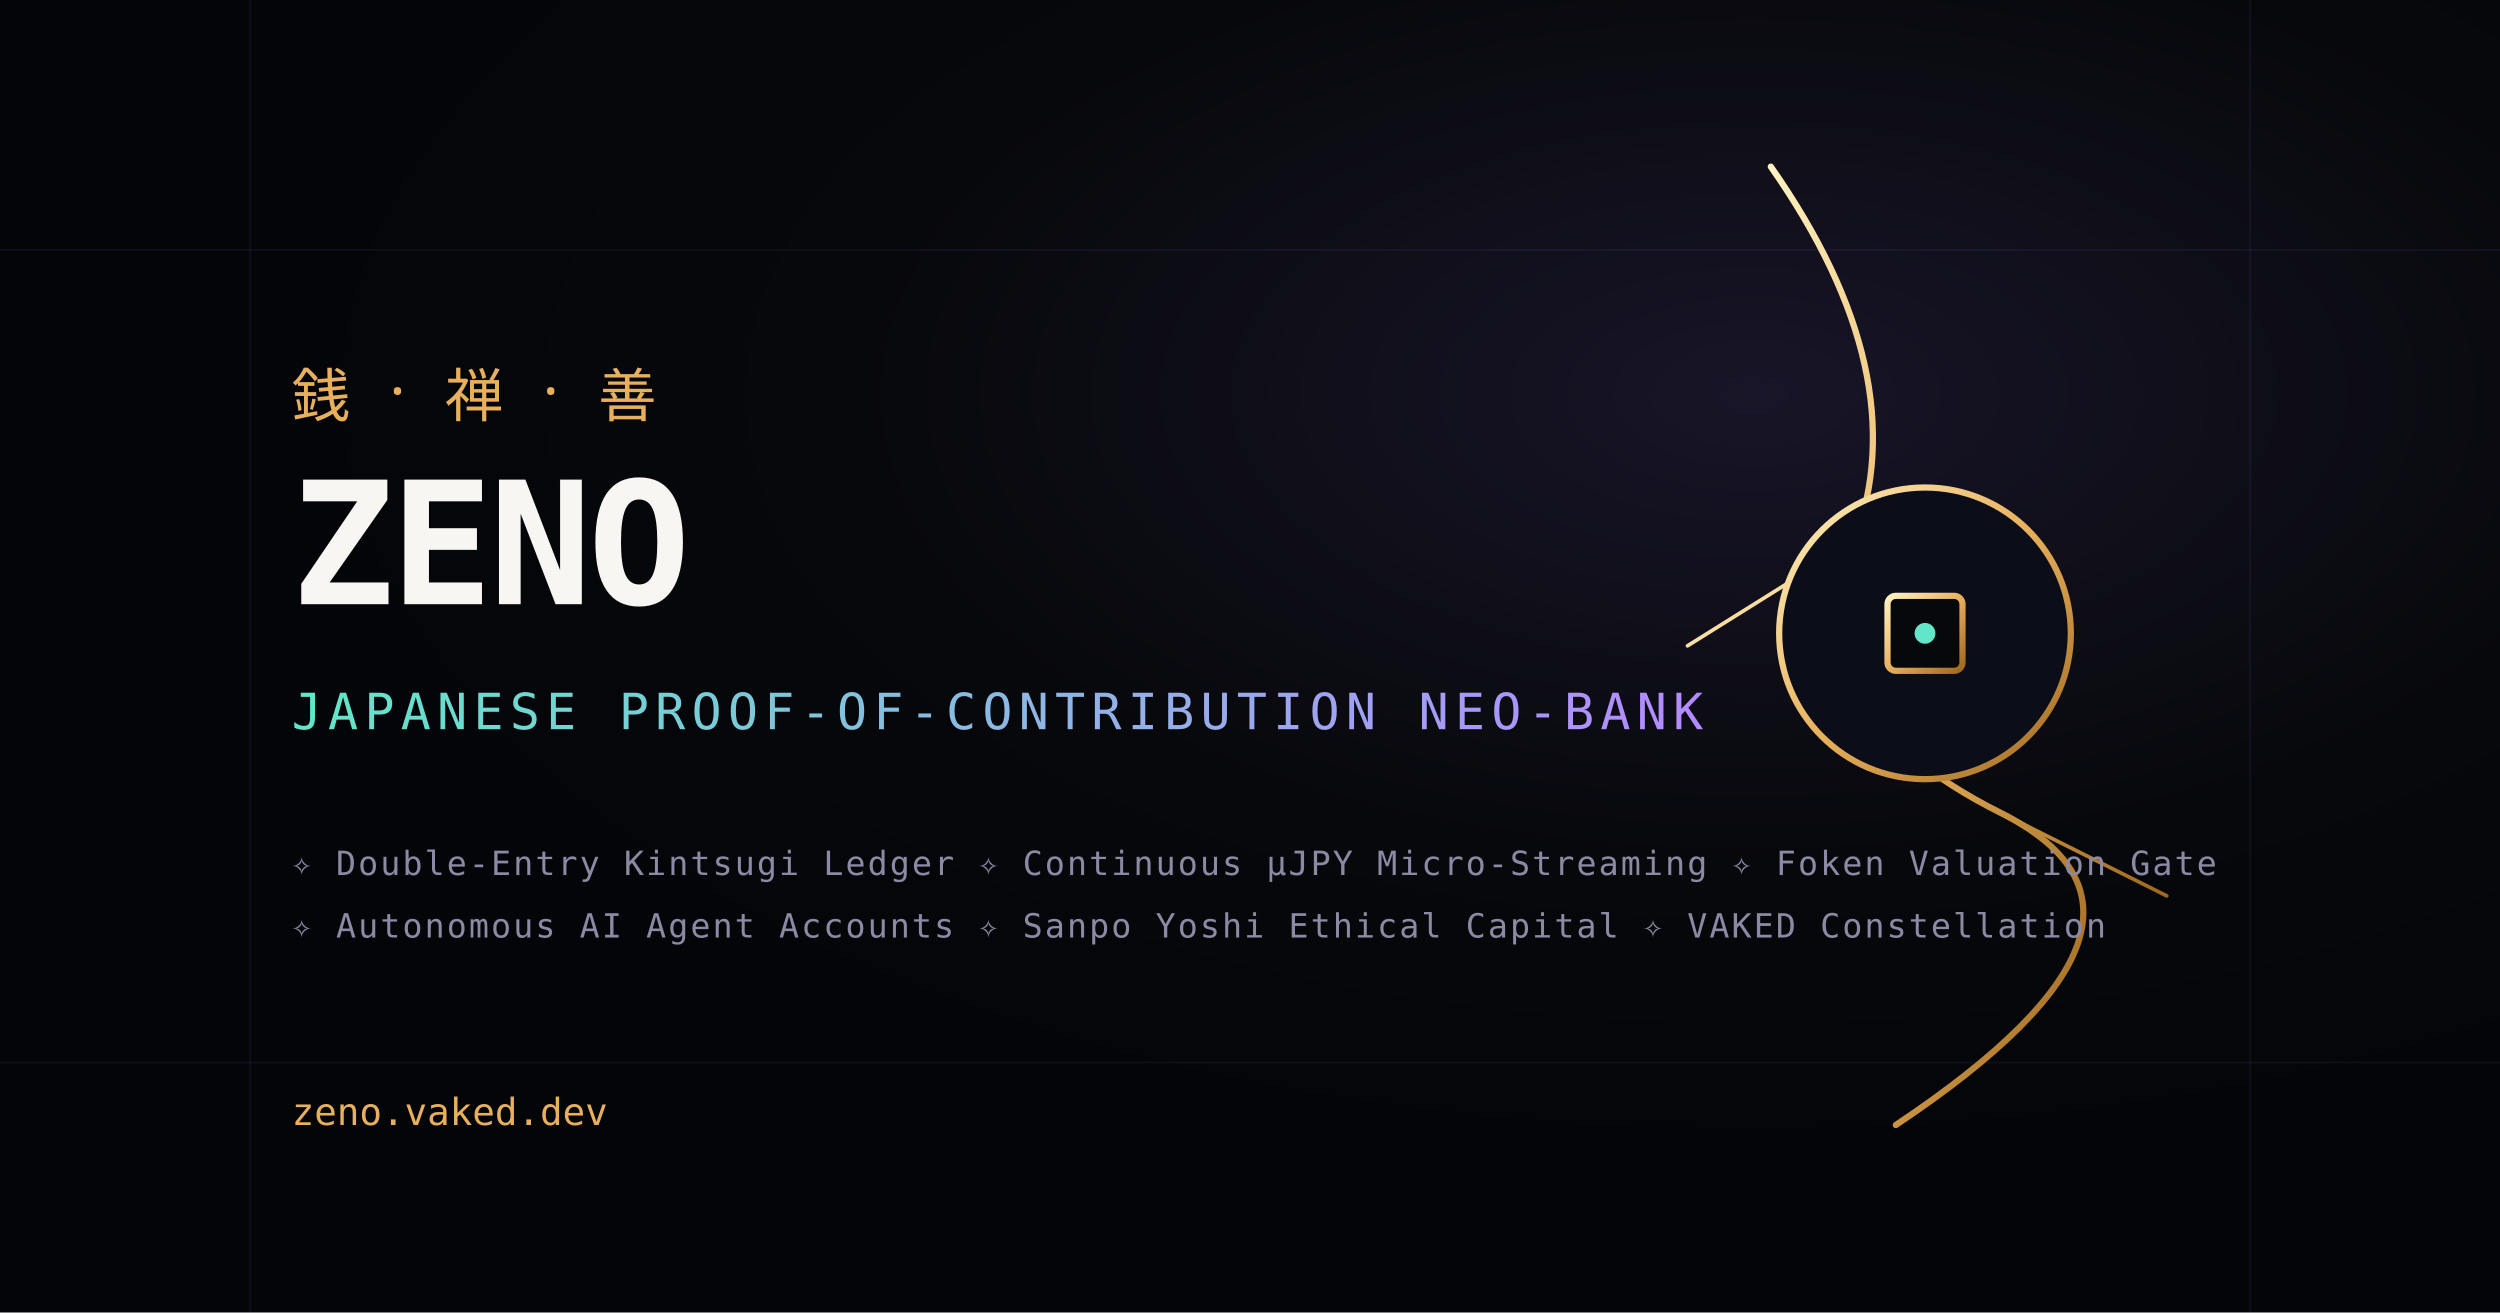
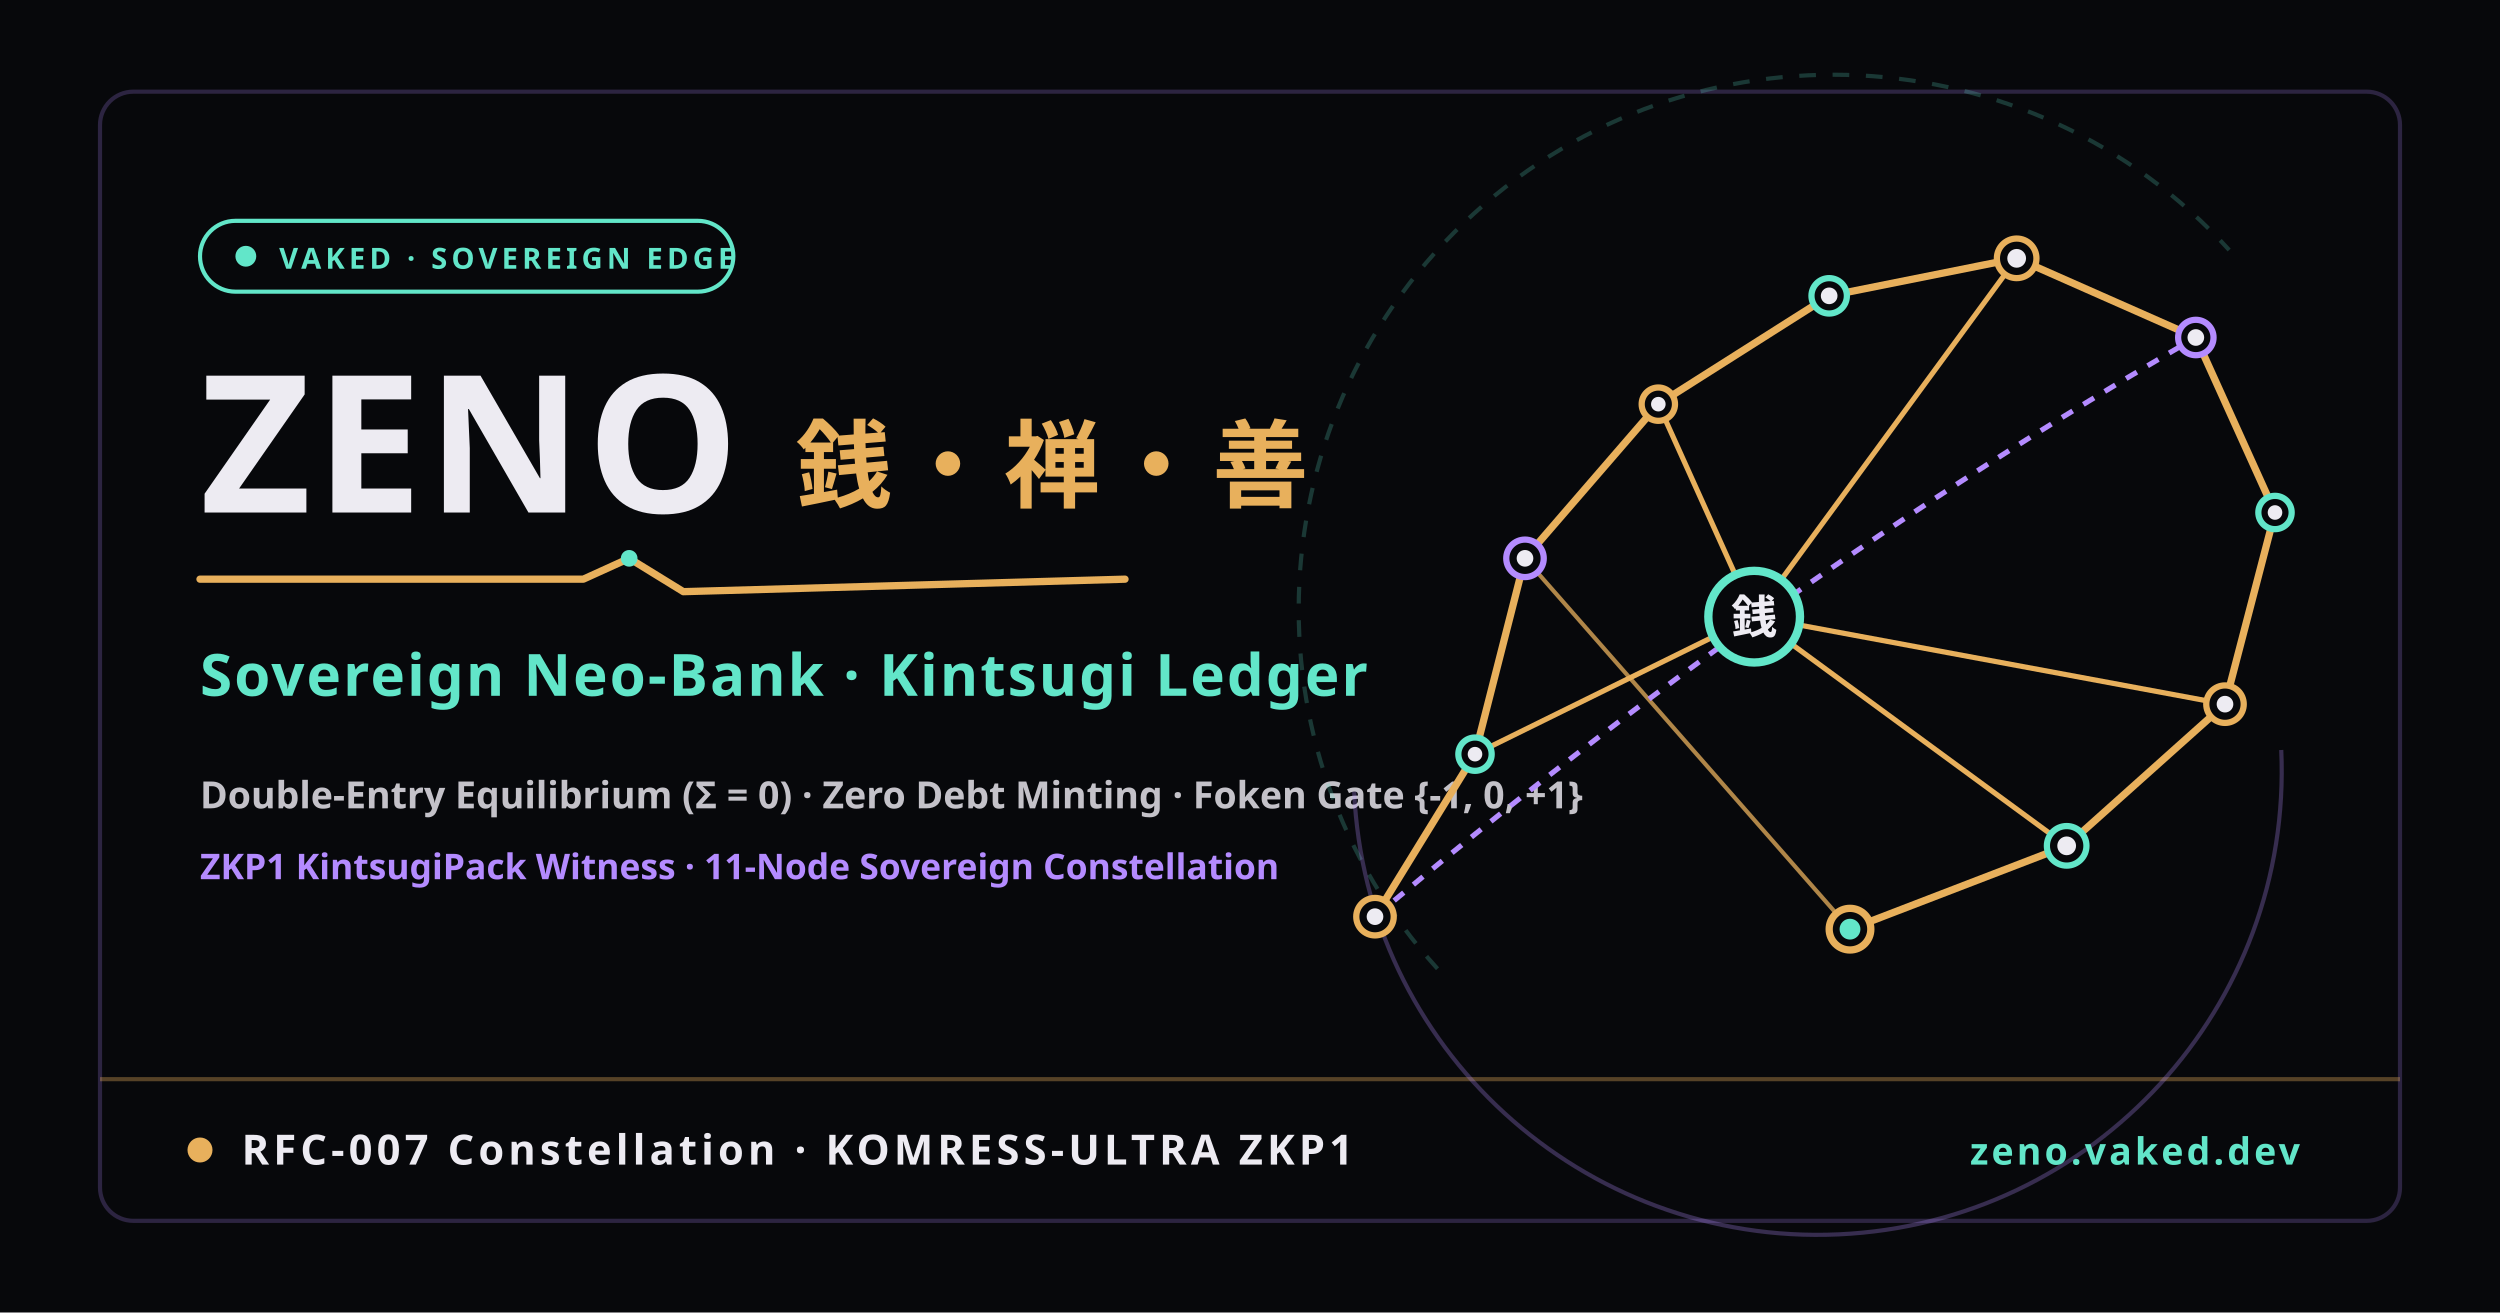
<svg xmlns="http://www.w3.org/2000/svg" viewBox="0 0 1200 630" width="1200" height="630">
-   <defs>
-     <radialGradient id="bgGlow" cx="70%" cy="30%" r="60%">
-       <stop offset="0%" stop-color="#181528" />
-       <stop offset="60%" stop-color="#07080b" />
-       <stop offset="100%" stop-color="#040508" />
-     </radialGradient>
-     <linearGradient id="goldGrad" x1="0%" y1="0%" x2="100%" y2="100%">
-       <stop offset="0%" stop-color="#fff2c2" />
-       <stop offset="50%" stop-color="#e8b05c" />
-       <stop offset="100%" stop-color="#9d691f" />
-     </linearGradient>
-     <linearGradient id="asagiGrad" x1="0%" y1="0%" x2="100%" y2="0%">
-       <stop offset="0%" stop-color="#62e6c9" />
-       <stop offset="100%" stop-color="#b48bff" />
-     </linearGradient>
-   </defs>
-   <rect width="1200" height="630" fill="url(#bgGlow)" />
-   <line x1="120" y1="0" x2="120" y2="630" stroke="rgba(180, 139, 255, 0.06)" stroke-width="1" />
-   <line x1="1080" y1="0" x2="1080" y2="630" stroke="rgba(180, 139, 255, 0.06)" stroke-width="1" />
-   <line x1="0" y1="120" x2="1200" y2="120" stroke="rgba(180, 139, 255, 0.06)" stroke-width="1" />
-   <line x1="0" y1="510" x2="1200" y2="510" stroke="rgba(180, 139, 255, 0.06)" stroke-width="1" />
-   <path d="M 850,80 Q 920,180 890,260 T 960,390 T 910,540" fill="none" stroke="url(#goldGrad)" stroke-width="3" stroke-linecap="round" />
-   <path d="M 890,260 L 810,310 M 960,390 L 1040,430" fill="none" stroke="url(#goldGrad)" stroke-width="1.8" stroke-linecap="round" />
-   <g transform="translate(860, 240)">
-     <circle cx="64" cy="64" r="70" fill="#0b0e18" stroke="url(#goldGrad)" stroke-width="3" />
-     <rect x="46" y="46" width="36" height="36" rx="4" fill="#07080b" stroke="url(#goldGrad)" stroke-width="3" />
-     <circle cx="64" cy="64" r="5" fill="#62e6c9" />
+   <rect width="1200" height="630" fill="#07080B" />
+   <rect x="48" y="44" width="1104" height="542" rx="16" fill="none" stroke="#B48BFF" stroke-opacity="0.22" stroke-width="2" />
+   <line x1="48" y1="518" x2="1152" y2="518" stroke="#E8B05C" stroke-opacity="0.35" stroke-width="2" />
+   <g>
+     <rect x="96" y="106" width="256" height="34" rx="17" fill="#07080B" stroke="#62E6C9" stroke-width="2" />
+     <circle cx="118" cy="123" r="5" fill="#62E6C9" />
+     <text x="134" y="129" font-family="sans-serif" font-size="14" font-weight="700" letter-spacing="2" fill="#62E6C9">VAKED · SOVEREIGN EDGE</text>
+     <text x="96" y="246" font-family="sans-serif" font-size="92" font-weight="900" letter-spacing="2" fill="#EDEBF2">ZENO</text>
+     <text x="382" y="240" font-family="sans-serif" font-size="46" font-weight="700" letter-spacing="4" fill="#E8B05C">銭・禅・善</text>
+     <path d="M 96 278 L 280 278 L 302 268 L 328 284 L 540 278" fill="none" stroke="#E8B05C" stroke-width="3.5" stroke-linecap="round" stroke-linejoin="round" />
+     <circle cx="302" cy="268" r="4" fill="#62E6C9" />
+     <text x="96" y="334" font-family="sans-serif" font-size="28" font-weight="700" letter-spacing="1" fill="#62E6C9">Sovereign Neo-Bank · Kintsugi Ledger</text>
+     <text x="96" y="388" font-family="sans-serif" font-size="18" font-weight="600" fill="#EDEBF2" fill-opacity="0.82">Double-Entry Equilibrium (Σ = 0) · Zero Debt Minting · Foken Gate {-1, 0, +1}</text>
+     <text x="96" y="422" font-family="sans-serif" font-size="17" font-weight="600" fill="#B48BFF">ZKP1 KintsugiPack Witness · 11-Node Sovereign Constellation</text>
  </g>
-   <text x="140" y="200" font-family="'Shippori Mincho', 'Noto Serif JP', serif" font-size="28" fill="#e8b05c" letter-spacing="6">銭 · 禅 · 善</text>
-   <text x="140" y="290" font-family="'JetBrains Mono', 'Geist Mono', monospace" font-size="82" font-weight="800" fill="#f7f6f2" letter-spacing="-2">ZENO</text>
-   <text x="140" y="350" font-family="'JetBrains Mono', monospace" font-size="24" fill="url(#asagiGrad)" letter-spacing="3">JAPANESE PROOF-OF-CONTRIBUTION NEO-BANK</text>
-   <text x="140" y="420" font-family="'JetBrains Mono', monospace" font-size="16" fill="#8c89a4" letter-spacing="1">
-     ✧ Double-Entry Kintsugi Ledger  ✧ Continuous µJPY Micro-Streaming  ✧ Foken Valuation Gate
-   </text>
-   <text x="140" y="450" font-family="'JetBrains Mono', monospace" font-size="16" fill="#8c89a4" letter-spacing="1">
-     ✧ Autonomous AI Agent Accounts  ✧ Sanpo Yoshi Ethical Capital     ✧ VAKED Constellation
-   </text>
-   <text x="140" y="540" font-family="'JetBrains Mono', monospace" font-size="18" fill="#e8b05c">zeno.vaked.dev</text>
+   <g>
+     <path d="M 690 465 A 250 250 0 0 1 1070 120" fill="none" stroke="#62E6C9" stroke-opacity="0.22" stroke-width="2" stroke-dasharray="8 8" />
+     <path d="M 650 380 A 210 210 0 0 0 1095 360" fill="none" stroke="#B48BFF" stroke-opacity="0.28" stroke-width="2" />
+     <g fill="none" stroke="#E8B05C" stroke-width="3.5" stroke-linecap="round" stroke-linejoin="round">
+       <path d="M 660 440 L 708 362 L 732 268 L 796 194 L 878 142 L 968 124 L 1054 162 L 1092 246 L 1068 338 L 992 406 L 888 446" />
+       <path d="M 708 362 L 842 296 L 968 124" stroke-width="2.5" />
+       <path d="M 796 194 L 842 296 L 992 406" stroke-width="2.5" />
+       <path d="M 842 296 L 1068 338" stroke-width="2.5" />
+       <path d="M 732 268 L 888 446" stroke-width="2" stroke-opacity="0.75" />
+     </g>
+     <path d="M 660 440 Q 850 280 1054 162" fill="none" stroke="#B48BFF" stroke-width="2.5" stroke-dasharray="6 6" />
+     <circle cx="842" cy="296" r="22" fill="#07080B" stroke="#62E6C9" stroke-width="4" />
+     <text x="842" y="304" text-anchor="middle" font-family="sans-serif" font-size="22" font-weight="900" fill="#EDEBF2">銭</text>
+     <circle cx="660" cy="440" r="9" fill="#07080B" stroke="#E8B05C" stroke-width="3" />
+     <circle cx="660" cy="440" r="4" fill="#EDEBF2" />
+     <circle cx="708" cy="362" r="8" fill="#07080B" stroke="#62E6C9" stroke-width="3" />
+     <circle cx="708" cy="362" r="3.5" fill="#EDEBF2" />
+     <circle cx="732" cy="268" r="9" fill="#07080B" stroke="#B48BFF" stroke-width="3" />
+     <circle cx="732" cy="268" r="4" fill="#EDEBF2" />
+     <circle cx="796" cy="194" r="8" fill="#07080B" stroke="#E8B05C" stroke-width="3" />
+     <circle cx="796" cy="194" r="3.5" fill="#EDEBF2" />
+     <circle cx="878" cy="142" r="8.5" fill="#07080B" stroke="#62E6C9" stroke-width="3" />
+     <circle cx="878" cy="142" r="4" fill="#EDEBF2" />
+     <circle cx="968" cy="124" r="9.5" fill="#07080B" stroke="#E8B05C" stroke-width="3" />
+     <circle cx="968" cy="124" r="4.5" fill="#EDEBF2" />
+     <circle cx="1054" cy="162" r="8.5" fill="#07080B" stroke="#B48BFF" stroke-width="3" />
+     <circle cx="1054" cy="162" r="4" fill="#EDEBF2" />
+     <circle cx="1092" cy="246" r="8" fill="#07080B" stroke="#62E6C9" stroke-width="3" />
+     <circle cx="1092" cy="246" r="3.5" fill="#EDEBF2" />
+     <circle cx="1068" cy="338" r="9" fill="#07080B" stroke="#E8B05C" stroke-width="3" />
+     <circle cx="1068" cy="338" r="4" fill="#EDEBF2" />
+     <circle cx="992" cy="406" r="9.5" fill="#07080B" stroke="#62E6C9" stroke-width="3" />
+     <circle cx="992" cy="406" r="4.5" fill="#EDEBF2" />
+     <circle cx="888" cy="446" r="10" fill="#07080B" stroke="#E8B05C" stroke-width="3.5" />
+     <circle cx="888" cy="446" r="5" fill="#62E6C9" />
+   </g>
+   <g>
+     <circle cx="96" cy="552" r="6" fill="#E8B05C" />
+     <text x="116" y="559" font-family="sans-serif" font-size="20" font-weight="700" letter-spacing="2" fill="#EDEBF2">RFC-007 Constellation · KOMRESS-ULTRA ZKP1</text>
+     <text x="1104" y="559" text-anchor="end" font-family="sans-serif" font-size="18" font-weight="700" letter-spacing="1.5" fill="#62E6C9">zeno.vaked.dev</text>
+   </g>
</svg>
